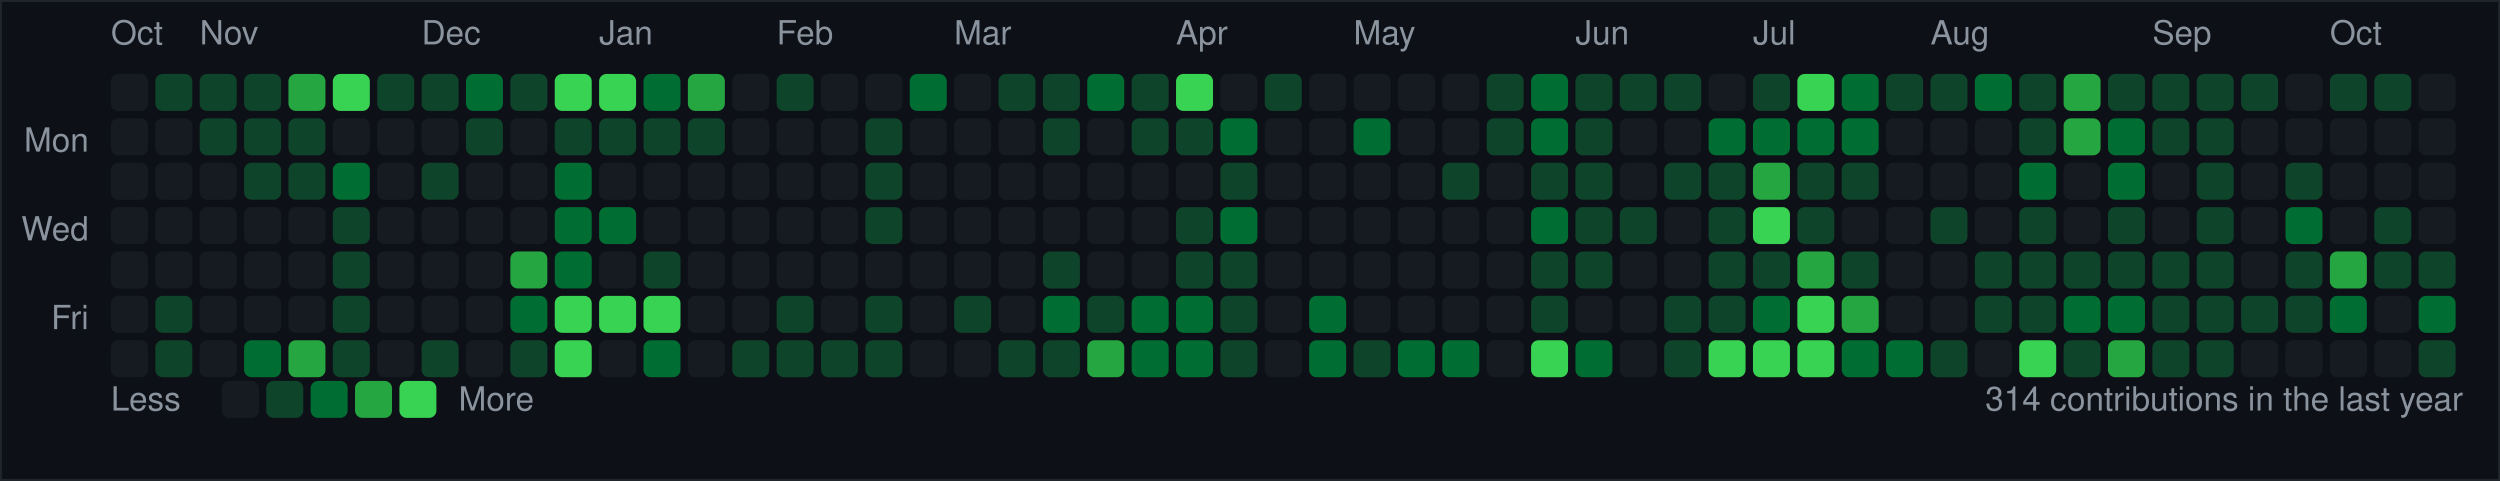
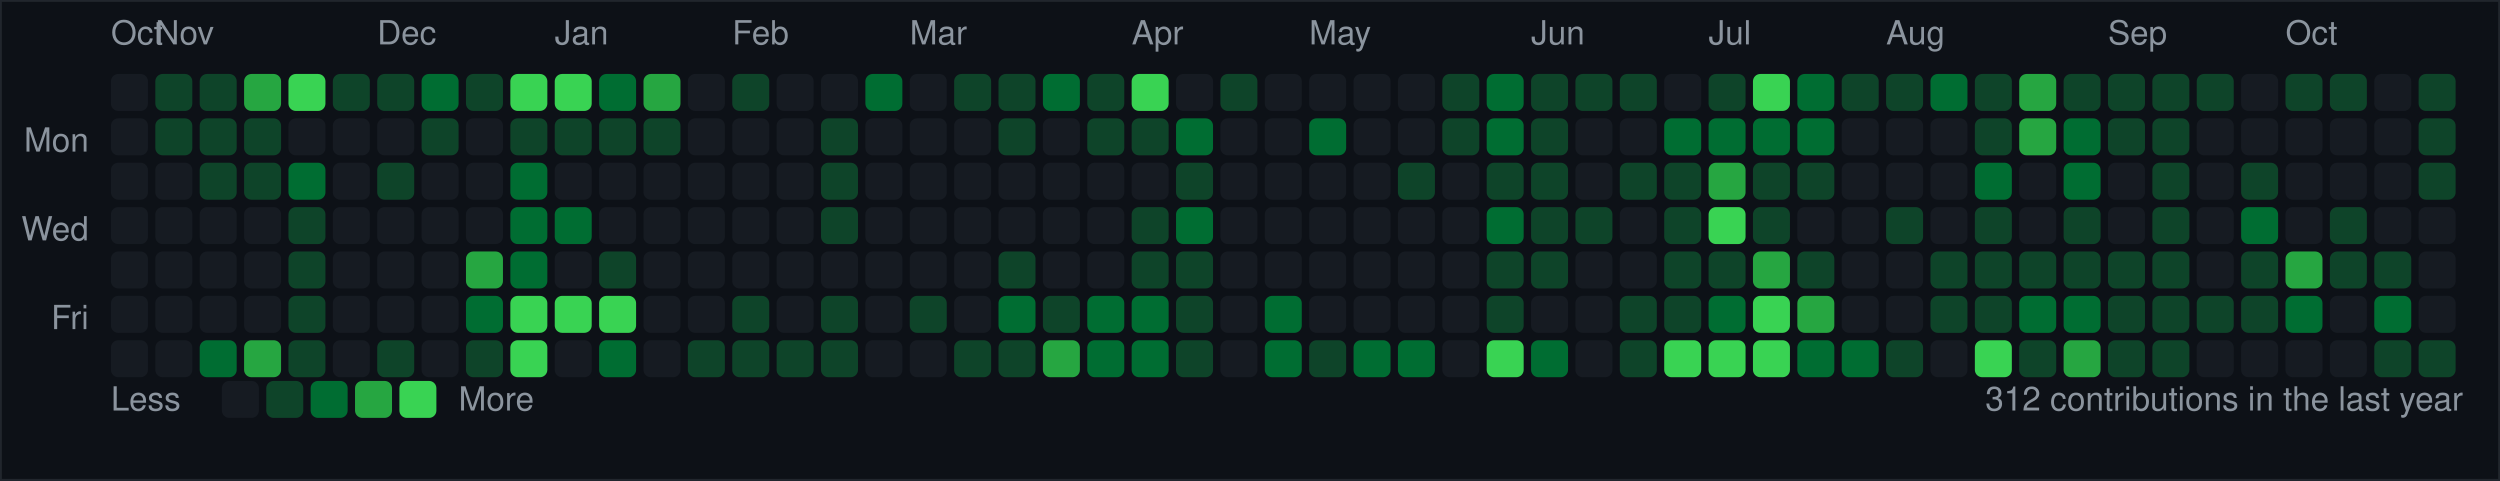
<svg xmlns="http://www.w3.org/2000/svg" width="676" height="130" viewBox="0 0 676 130" role="img" aria-label="cgycorey contribution graph">
  <rect width="676" height="130" fill="#0d1117" />
  <text x="24" y="41" font-size="9" text-anchor="end" fill="#8b949e" font-family="-apple-system,BlinkMacSystemFont,Segoe UI,Helvetica,Arial,sans-serif">Mon</text>
  <text x="24" y="65" font-size="9" text-anchor="end" fill="#8b949e" font-family="-apple-system,BlinkMacSystemFont,Segoe UI,Helvetica,Arial,sans-serif">Wed</text>
  <text x="24" y="89" font-size="9" text-anchor="end" fill="#8b949e" font-family="-apple-system,BlinkMacSystemFont,Segoe UI,Helvetica,Arial,sans-serif">Fri</text>
  <rect x="30" y="20" width="10" height="10" rx="2" fill="#161b22" />
  <rect x="30" y="32" width="10" height="10" rx="2" fill="#161b22" />
  <rect x="30" y="44" width="10" height="10" rx="2" fill="#161b22" />
  <rect x="30" y="56" width="10" height="10" rx="2" fill="#161b22" />
  <rect x="30" y="68" width="10" height="10" rx="2" fill="#161b22" />
  <rect x="30" y="80" width="10" height="10" rx="2" fill="#161b22" />
  <rect x="30" y="92" width="10" height="10" rx="2" fill="#161b22" />
  <rect x="42" y="20" width="10" height="10" rx="2" fill="#0e4429" />
-   <rect x="42" y="32" width="10" height="10" rx="2" fill="#161b22" />
+   <rect x="42" y="32" width="10" height="10" rx="2" fill="#0e4429" />
  <rect x="42" y="44" width="10" height="10" rx="2" fill="#161b22" />
  <rect x="42" y="56" width="10" height="10" rx="2" fill="#161b22" />
  <rect x="42" y="68" width="10" height="10" rx="2" fill="#161b22" />
-   <rect x="42" y="80" width="10" height="10" rx="2" fill="#0e4429" />
-   <rect x="42" y="92" width="10" height="10" rx="2" fill="#0e4429" />
+   <rect x="42" y="80" width="10" height="10" rx="2" fill="#161b22" />
+   <rect x="42" y="92" width="10" height="10" rx="2" fill="#161b22" />
  <rect x="54" y="20" width="10" height="10" rx="2" fill="#0e4429" />
  <rect x="54" y="32" width="10" height="10" rx="2" fill="#0e4429" />
-   <rect x="54" y="44" width="10" height="10" rx="2" fill="#161b22" />
+   <rect x="54" y="44" width="10" height="10" rx="2" fill="#0e4429" />
  <rect x="54" y="56" width="10" height="10" rx="2" fill="#161b22" />
  <rect x="54" y="68" width="10" height="10" rx="2" fill="#161b22" />
  <rect x="54" y="80" width="10" height="10" rx="2" fill="#161b22" />
-   <rect x="54" y="92" width="10" height="10" rx="2" fill="#161b22" />
-   <rect x="66" y="20" width="10" height="10" rx="2" fill="#0e4429" />
+   <rect x="54" y="92" width="10" height="10" rx="2" fill="#006d32" />
+   <rect x="66" y="20" width="10" height="10" rx="2" fill="#26a641" />
  <rect x="66" y="32" width="10" height="10" rx="2" fill="#0e4429" />
  <rect x="66" y="44" width="10" height="10" rx="2" fill="#0e4429" />
  <rect x="66" y="56" width="10" height="10" rx="2" fill="#161b22" />
  <rect x="66" y="68" width="10" height="10" rx="2" fill="#161b22" />
  <rect x="66" y="80" width="10" height="10" rx="2" fill="#161b22" />
-   <rect x="66" y="92" width="10" height="10" rx="2" fill="#006d32" />
-   <rect x="78" y="20" width="10" height="10" rx="2" fill="#26a641" />
-   <rect x="78" y="32" width="10" height="10" rx="2" fill="#0e4429" />
-   <rect x="78" y="44" width="10" height="10" rx="2" fill="#0e4429" />
-   <rect x="78" y="56" width="10" height="10" rx="2" fill="#161b22" />
-   <rect x="78" y="68" width="10" height="10" rx="2" fill="#161b22" />
-   <rect x="78" y="80" width="10" height="10" rx="2" fill="#161b22" />
-   <rect x="78" y="92" width="10" height="10" rx="2" fill="#26a641" />
-   <rect x="90" y="20" width="10" height="10" rx="2" fill="#39d353" />
+   <rect x="66" y="92" width="10" height="10" rx="2" fill="#26a641" />
+   <rect x="78" y="20" width="10" height="10" rx="2" fill="#39d353" />
+   <rect x="78" y="32" width="10" height="10" rx="2" fill="#161b22" />
+   <rect x="78" y="44" width="10" height="10" rx="2" fill="#006d32" />
+   <rect x="78" y="56" width="10" height="10" rx="2" fill="#0e4429" />
+   <rect x="78" y="68" width="10" height="10" rx="2" fill="#0e4429" />
+   <rect x="78" y="80" width="10" height="10" rx="2" fill="#0e4429" />
+   <rect x="78" y="92" width="10" height="10" rx="2" fill="#0e4429" />
+   <rect x="90" y="20" width="10" height="10" rx="2" fill="#0e4429" />
  <rect x="90" y="32" width="10" height="10" rx="2" fill="#161b22" />
-   <rect x="90" y="44" width="10" height="10" rx="2" fill="#006d32" />
-   <rect x="90" y="56" width="10" height="10" rx="2" fill="#0e4429" />
-   <rect x="90" y="68" width="10" height="10" rx="2" fill="#0e4429" />
-   <rect x="90" y="80" width="10" height="10" rx="2" fill="#0e4429" />
-   <rect x="90" y="92" width="10" height="10" rx="2" fill="#0e4429" />
+   <rect x="90" y="44" width="10" height="10" rx="2" fill="#161b22" />
+   <rect x="90" y="56" width="10" height="10" rx="2" fill="#161b22" />
+   <rect x="90" y="68" width="10" height="10" rx="2" fill="#161b22" />
+   <rect x="90" y="80" width="10" height="10" rx="2" fill="#161b22" />
+   <rect x="90" y="92" width="10" height="10" rx="2" fill="#161b22" />
  <rect x="102" y="20" width="10" height="10" rx="2" fill="#0e4429" />
  <rect x="102" y="32" width="10" height="10" rx="2" fill="#161b22" />
-   <rect x="102" y="44" width="10" height="10" rx="2" fill="#161b22" />
+   <rect x="102" y="44" width="10" height="10" rx="2" fill="#0e4429" />
  <rect x="102" y="56" width="10" height="10" rx="2" fill="#161b22" />
  <rect x="102" y="68" width="10" height="10" rx="2" fill="#161b22" />
  <rect x="102" y="80" width="10" height="10" rx="2" fill="#161b22" />
-   <rect x="102" y="92" width="10" height="10" rx="2" fill="#161b22" />
-   <rect x="114" y="20" width="10" height="10" rx="2" fill="#0e4429" />
-   <rect x="114" y="32" width="10" height="10" rx="2" fill="#161b22" />
-   <rect x="114" y="44" width="10" height="10" rx="2" fill="#0e4429" />
+   <rect x="102" y="92" width="10" height="10" rx="2" fill="#0e4429" />
+   <rect x="114" y="20" width="10" height="10" rx="2" fill="#006d32" />
+   <rect x="114" y="32" width="10" height="10" rx="2" fill="#0e4429" />
+   <rect x="114" y="44" width="10" height="10" rx="2" fill="#161b22" />
  <rect x="114" y="56" width="10" height="10" rx="2" fill="#161b22" />
  <rect x="114" y="68" width="10" height="10" rx="2" fill="#161b22" />
  <rect x="114" y="80" width="10" height="10" rx="2" fill="#161b22" />
-   <rect x="114" y="92" width="10" height="10" rx="2" fill="#0e4429" />
-   <rect x="126" y="20" width="10" height="10" rx="2" fill="#006d32" />
-   <rect x="126" y="32" width="10" height="10" rx="2" fill="#0e4429" />
+   <rect x="114" y="92" width="10" height="10" rx="2" fill="#161b22" />
+   <rect x="126" y="20" width="10" height="10" rx="2" fill="#0e4429" />
+   <rect x="126" y="32" width="10" height="10" rx="2" fill="#161b22" />
  <rect x="126" y="44" width="10" height="10" rx="2" fill="#161b22" />
  <rect x="126" y="56" width="10" height="10" rx="2" fill="#161b22" />
-   <rect x="126" y="68" width="10" height="10" rx="2" fill="#161b22" />
-   <rect x="126" y="80" width="10" height="10" rx="2" fill="#161b22" />
-   <rect x="126" y="92" width="10" height="10" rx="2" fill="#161b22" />
-   <rect x="138" y="20" width="10" height="10" rx="2" fill="#0e4429" />
-   <rect x="138" y="32" width="10" height="10" rx="2" fill="#161b22" />
-   <rect x="138" y="44" width="10" height="10" rx="2" fill="#161b22" />
-   <rect x="138" y="56" width="10" height="10" rx="2" fill="#161b22" />
-   <rect x="138" y="68" width="10" height="10" rx="2" fill="#26a641" />
-   <rect x="138" y="80" width="10" height="10" rx="2" fill="#006d32" />
-   <rect x="138" y="92" width="10" height="10" rx="2" fill="#0e4429" />
+   <rect x="126" y="68" width="10" height="10" rx="2" fill="#26a641" />
+   <rect x="126" y="80" width="10" height="10" rx="2" fill="#006d32" />
+   <rect x="126" y="92" width="10" height="10" rx="2" fill="#0e4429" />
+   <rect x="138" y="20" width="10" height="10" rx="2" fill="#39d353" />
+   <rect x="138" y="32" width="10" height="10" rx="2" fill="#0e4429" />
+   <rect x="138" y="44" width="10" height="10" rx="2" fill="#006d32" />
+   <rect x="138" y="56" width="10" height="10" rx="2" fill="#006d32" />
+   <rect x="138" y="68" width="10" height="10" rx="2" fill="#006d32" />
+   <rect x="138" y="80" width="10" height="10" rx="2" fill="#39d353" />
+   <rect x="138" y="92" width="10" height="10" rx="2" fill="#39d353" />
  <rect x="150" y="20" width="10" height="10" rx="2" fill="#39d353" />
  <rect x="150" y="32" width="10" height="10" rx="2" fill="#0e4429" />
-   <rect x="150" y="44" width="10" height="10" rx="2" fill="#006d32" />
+   <rect x="150" y="44" width="10" height="10" rx="2" fill="#161b22" />
  <rect x="150" y="56" width="10" height="10" rx="2" fill="#006d32" />
-   <rect x="150" y="68" width="10" height="10" rx="2" fill="#006d32" />
+   <rect x="150" y="68" width="10" height="10" rx="2" fill="#161b22" />
  <rect x="150" y="80" width="10" height="10" rx="2" fill="#39d353" />
-   <rect x="150" y="92" width="10" height="10" rx="2" fill="#39d353" />
-   <rect x="162" y="20" width="10" height="10" rx="2" fill="#39d353" />
+   <rect x="150" y="92" width="10" height="10" rx="2" fill="#161b22" />
+   <rect x="162" y="20" width="10" height="10" rx="2" fill="#006d32" />
  <rect x="162" y="32" width="10" height="10" rx="2" fill="#0e4429" />
  <rect x="162" y="44" width="10" height="10" rx="2" fill="#161b22" />
-   <rect x="162" y="56" width="10" height="10" rx="2" fill="#006d32" />
-   <rect x="162" y="68" width="10" height="10" rx="2" fill="#161b22" />
+   <rect x="162" y="56" width="10" height="10" rx="2" fill="#161b22" />
+   <rect x="162" y="68" width="10" height="10" rx="2" fill="#0e4429" />
  <rect x="162" y="80" width="10" height="10" rx="2" fill="#39d353" />
-   <rect x="162" y="92" width="10" height="10" rx="2" fill="#161b22" />
-   <rect x="174" y="20" width="10" height="10" rx="2" fill="#006d32" />
+   <rect x="162" y="92" width="10" height="10" rx="2" fill="#006d32" />
+   <rect x="174" y="20" width="10" height="10" rx="2" fill="#26a641" />
  <rect x="174" y="32" width="10" height="10" rx="2" fill="#0e4429" />
  <rect x="174" y="44" width="10" height="10" rx="2" fill="#161b22" />
  <rect x="174" y="56" width="10" height="10" rx="2" fill="#161b22" />
-   <rect x="174" y="68" width="10" height="10" rx="2" fill="#0e4429" />
-   <rect x="174" y="80" width="10" height="10" rx="2" fill="#39d353" />
-   <rect x="174" y="92" width="10" height="10" rx="2" fill="#006d32" />
-   <rect x="186" y="20" width="10" height="10" rx="2" fill="#26a641" />
-   <rect x="186" y="32" width="10" height="10" rx="2" fill="#0e4429" />
+   <rect x="174" y="68" width="10" height="10" rx="2" fill="#161b22" />
+   <rect x="174" y="80" width="10" height="10" rx="2" fill="#161b22" />
+   <rect x="174" y="92" width="10" height="10" rx="2" fill="#161b22" />
+   <rect x="186" y="20" width="10" height="10" rx="2" fill="#161b22" />
+   <rect x="186" y="32" width="10" height="10" rx="2" fill="#161b22" />
  <rect x="186" y="44" width="10" height="10" rx="2" fill="#161b22" />
  <rect x="186" y="56" width="10" height="10" rx="2" fill="#161b22" />
  <rect x="186" y="68" width="10" height="10" rx="2" fill="#161b22" />
  <rect x="186" y="80" width="10" height="10" rx="2" fill="#161b22" />
-   <rect x="186" y="92" width="10" height="10" rx="2" fill="#161b22" />
-   <rect x="198" y="20" width="10" height="10" rx="2" fill="#161b22" />
+   <rect x="186" y="92" width="10" height="10" rx="2" fill="#0e4429" />
+   <rect x="198" y="20" width="10" height="10" rx="2" fill="#0e4429" />
  <rect x="198" y="32" width="10" height="10" rx="2" fill="#161b22" />
  <rect x="198" y="44" width="10" height="10" rx="2" fill="#161b22" />
  <rect x="198" y="56" width="10" height="10" rx="2" fill="#161b22" />
  <rect x="198" y="68" width="10" height="10" rx="2" fill="#161b22" />
-   <rect x="198" y="80" width="10" height="10" rx="2" fill="#161b22" />
+   <rect x="198" y="80" width="10" height="10" rx="2" fill="#0e4429" />
  <rect x="198" y="92" width="10" height="10" rx="2" fill="#0e4429" />
-   <rect x="210" y="20" width="10" height="10" rx="2" fill="#0e4429" />
+   <rect x="210" y="20" width="10" height="10" rx="2" fill="#161b22" />
  <rect x="210" y="32" width="10" height="10" rx="2" fill="#161b22" />
  <rect x="210" y="44" width="10" height="10" rx="2" fill="#161b22" />
  <rect x="210" y="56" width="10" height="10" rx="2" fill="#161b22" />
  <rect x="210" y="68" width="10" height="10" rx="2" fill="#161b22" />
-   <rect x="210" y="80" width="10" height="10" rx="2" fill="#0e4429" />
+   <rect x="210" y="80" width="10" height="10" rx="2" fill="#161b22" />
  <rect x="210" y="92" width="10" height="10" rx="2" fill="#0e4429" />
  <rect x="222" y="20" width="10" height="10" rx="2" fill="#161b22" />
-   <rect x="222" y="32" width="10" height="10" rx="2" fill="#161b22" />
-   <rect x="222" y="44" width="10" height="10" rx="2" fill="#161b22" />
-   <rect x="222" y="56" width="10" height="10" rx="2" fill="#161b22" />
+   <rect x="222" y="32" width="10" height="10" rx="2" fill="#0e4429" />
+   <rect x="222" y="44" width="10" height="10" rx="2" fill="#0e4429" />
+   <rect x="222" y="56" width="10" height="10" rx="2" fill="#0e4429" />
  <rect x="222" y="68" width="10" height="10" rx="2" fill="#161b22" />
-   <rect x="222" y="80" width="10" height="10" rx="2" fill="#161b22" />
+   <rect x="222" y="80" width="10" height="10" rx="2" fill="#0e4429" />
  <rect x="222" y="92" width="10" height="10" rx="2" fill="#0e4429" />
-   <rect x="234" y="20" width="10" height="10" rx="2" fill="#161b22" />
-   <rect x="234" y="32" width="10" height="10" rx="2" fill="#0e4429" />
-   <rect x="234" y="44" width="10" height="10" rx="2" fill="#0e4429" />
-   <rect x="234" y="56" width="10" height="10" rx="2" fill="#0e4429" />
+   <rect x="234" y="20" width="10" height="10" rx="2" fill="#006d32" />
+   <rect x="234" y="32" width="10" height="10" rx="2" fill="#161b22" />
+   <rect x="234" y="44" width="10" height="10" rx="2" fill="#161b22" />
+   <rect x="234" y="56" width="10" height="10" rx="2" fill="#161b22" />
  <rect x="234" y="68" width="10" height="10" rx="2" fill="#161b22" />
-   <rect x="234" y="80" width="10" height="10" rx="2" fill="#0e4429" />
-   <rect x="234" y="92" width="10" height="10" rx="2" fill="#0e4429" />
-   <rect x="246" y="20" width="10" height="10" rx="2" fill="#006d32" />
+   <rect x="234" y="80" width="10" height="10" rx="2" fill="#161b22" />
+   <rect x="234" y="92" width="10" height="10" rx="2" fill="#161b22" />
+   <rect x="246" y="20" width="10" height="10" rx="2" fill="#161b22" />
  <rect x="246" y="32" width="10" height="10" rx="2" fill="#161b22" />
  <rect x="246" y="44" width="10" height="10" rx="2" fill="#161b22" />
  <rect x="246" y="56" width="10" height="10" rx="2" fill="#161b22" />
  <rect x="246" y="68" width="10" height="10" rx="2" fill="#161b22" />
-   <rect x="246" y="80" width="10" height="10" rx="2" fill="#161b22" />
+   <rect x="246" y="80" width="10" height="10" rx="2" fill="#0e4429" />
  <rect x="246" y="92" width="10" height="10" rx="2" fill="#161b22" />
-   <rect x="258" y="20" width="10" height="10" rx="2" fill="#161b22" />
+   <rect x="258" y="20" width="10" height="10" rx="2" fill="#0e4429" />
  <rect x="258" y="32" width="10" height="10" rx="2" fill="#161b22" />
  <rect x="258" y="44" width="10" height="10" rx="2" fill="#161b22" />
  <rect x="258" y="56" width="10" height="10" rx="2" fill="#161b22" />
  <rect x="258" y="68" width="10" height="10" rx="2" fill="#161b22" />
-   <rect x="258" y="80" width="10" height="10" rx="2" fill="#0e4429" />
-   <rect x="258" y="92" width="10" height="10" rx="2" fill="#161b22" />
+   <rect x="258" y="80" width="10" height="10" rx="2" fill="#161b22" />
+   <rect x="258" y="92" width="10" height="10" rx="2" fill="#0e4429" />
  <rect x="270" y="20" width="10" height="10" rx="2" fill="#0e4429" />
-   <rect x="270" y="32" width="10" height="10" rx="2" fill="#161b22" />
+   <rect x="270" y="32" width="10" height="10" rx="2" fill="#0e4429" />
  <rect x="270" y="44" width="10" height="10" rx="2" fill="#161b22" />
  <rect x="270" y="56" width="10" height="10" rx="2" fill="#161b22" />
-   <rect x="270" y="68" width="10" height="10" rx="2" fill="#161b22" />
-   <rect x="270" y="80" width="10" height="10" rx="2" fill="#161b22" />
+   <rect x="270" y="68" width="10" height="10" rx="2" fill="#0e4429" />
+   <rect x="270" y="80" width="10" height="10" rx="2" fill="#006d32" />
  <rect x="270" y="92" width="10" height="10" rx="2" fill="#0e4429" />
-   <rect x="282" y="20" width="10" height="10" rx="2" fill="#0e4429" />
-   <rect x="282" y="32" width="10" height="10" rx="2" fill="#0e4429" />
+   <rect x="282" y="20" width="10" height="10" rx="2" fill="#006d32" />
+   <rect x="282" y="32" width="10" height="10" rx="2" fill="#161b22" />
  <rect x="282" y="44" width="10" height="10" rx="2" fill="#161b22" />
  <rect x="282" y="56" width="10" height="10" rx="2" fill="#161b22" />
-   <rect x="282" y="68" width="10" height="10" rx="2" fill="#0e4429" />
-   <rect x="282" y="80" width="10" height="10" rx="2" fill="#006d32" />
-   <rect x="282" y="92" width="10" height="10" rx="2" fill="#0e4429" />
-   <rect x="294" y="20" width="10" height="10" rx="2" fill="#006d32" />
-   <rect x="294" y="32" width="10" height="10" rx="2" fill="#161b22" />
+   <rect x="282" y="68" width="10" height="10" rx="2" fill="#161b22" />
+   <rect x="282" y="80" width="10" height="10" rx="2" fill="#0e4429" />
+   <rect x="282" y="92" width="10" height="10" rx="2" fill="#26a641" />
+   <rect x="294" y="20" width="10" height="10" rx="2" fill="#0e4429" />
+   <rect x="294" y="32" width="10" height="10" rx="2" fill="#0e4429" />
  <rect x="294" y="44" width="10" height="10" rx="2" fill="#161b22" />
  <rect x="294" y="56" width="10" height="10" rx="2" fill="#161b22" />
  <rect x="294" y="68" width="10" height="10" rx="2" fill="#161b22" />
-   <rect x="294" y="80" width="10" height="10" rx="2" fill="#0e4429" />
-   <rect x="294" y="92" width="10" height="10" rx="2" fill="#26a641" />
-   <rect x="306" y="20" width="10" height="10" rx="2" fill="#0e4429" />
+   <rect x="294" y="80" width="10" height="10" rx="2" fill="#006d32" />
+   <rect x="294" y="92" width="10" height="10" rx="2" fill="#006d32" />
+   <rect x="306" y="20" width="10" height="10" rx="2" fill="#39d353" />
  <rect x="306" y="32" width="10" height="10" rx="2" fill="#0e4429" />
  <rect x="306" y="44" width="10" height="10" rx="2" fill="#161b22" />
-   <rect x="306" y="56" width="10" height="10" rx="2" fill="#161b22" />
-   <rect x="306" y="68" width="10" height="10" rx="2" fill="#161b22" />
+   <rect x="306" y="56" width="10" height="10" rx="2" fill="#0e4429" />
+   <rect x="306" y="68" width="10" height="10" rx="2" fill="#0e4429" />
  <rect x="306" y="80" width="10" height="10" rx="2" fill="#006d32" />
  <rect x="306" y="92" width="10" height="10" rx="2" fill="#006d32" />
-   <rect x="318" y="20" width="10" height="10" rx="2" fill="#39d353" />
-   <rect x="318" y="32" width="10" height="10" rx="2" fill="#0e4429" />
-   <rect x="318" y="44" width="10" height="10" rx="2" fill="#161b22" />
-   <rect x="318" y="56" width="10" height="10" rx="2" fill="#0e4429" />
+   <rect x="318" y="20" width="10" height="10" rx="2" fill="#161b22" />
+   <rect x="318" y="32" width="10" height="10" rx="2" fill="#006d32" />
+   <rect x="318" y="44" width="10" height="10" rx="2" fill="#0e4429" />
+   <rect x="318" y="56" width="10" height="10" rx="2" fill="#006d32" />
  <rect x="318" y="68" width="10" height="10" rx="2" fill="#0e4429" />
-   <rect x="318" y="80" width="10" height="10" rx="2" fill="#006d32" />
-   <rect x="318" y="92" width="10" height="10" rx="2" fill="#006d32" />
-   <rect x="330" y="20" width="10" height="10" rx="2" fill="#161b22" />
-   <rect x="330" y="32" width="10" height="10" rx="2" fill="#006d32" />
-   <rect x="330" y="44" width="10" height="10" rx="2" fill="#0e4429" />
-   <rect x="330" y="56" width="10" height="10" rx="2" fill="#006d32" />
-   <rect x="330" y="68" width="10" height="10" rx="2" fill="#0e4429" />
-   <rect x="330" y="80" width="10" height="10" rx="2" fill="#0e4429" />
-   <rect x="330" y="92" width="10" height="10" rx="2" fill="#0e4429" />
-   <rect x="342" y="20" width="10" height="10" rx="2" fill="#0e4429" />
+   <rect x="318" y="80" width="10" height="10" rx="2" fill="#0e4429" />
+   <rect x="318" y="92" width="10" height="10" rx="2" fill="#0e4429" />
+   <rect x="330" y="20" width="10" height="10" rx="2" fill="#0e4429" />
+   <rect x="330" y="32" width="10" height="10" rx="2" fill="#161b22" />
+   <rect x="330" y="44" width="10" height="10" rx="2" fill="#161b22" />
+   <rect x="330" y="56" width="10" height="10" rx="2" fill="#161b22" />
+   <rect x="330" y="68" width="10" height="10" rx="2" fill="#161b22" />
+   <rect x="330" y="80" width="10" height="10" rx="2" fill="#161b22" />
+   <rect x="330" y="92" width="10" height="10" rx="2" fill="#161b22" />
+   <rect x="342" y="20" width="10" height="10" rx="2" fill="#161b22" />
  <rect x="342" y="32" width="10" height="10" rx="2" fill="#161b22" />
  <rect x="342" y="44" width="10" height="10" rx="2" fill="#161b22" />
  <rect x="342" y="56" width="10" height="10" rx="2" fill="#161b22" />
  <rect x="342" y="68" width="10" height="10" rx="2" fill="#161b22" />
-   <rect x="342" y="80" width="10" height="10" rx="2" fill="#161b22" />
-   <rect x="342" y="92" width="10" height="10" rx="2" fill="#161b22" />
+   <rect x="342" y="80" width="10" height="10" rx="2" fill="#006d32" />
+   <rect x="342" y="92" width="10" height="10" rx="2" fill="#006d32" />
  <rect x="354" y="20" width="10" height="10" rx="2" fill="#161b22" />
-   <rect x="354" y="32" width="10" height="10" rx="2" fill="#161b22" />
+   <rect x="354" y="32" width="10" height="10" rx="2" fill="#006d32" />
  <rect x="354" y="44" width="10" height="10" rx="2" fill="#161b22" />
  <rect x="354" y="56" width="10" height="10" rx="2" fill="#161b22" />
  <rect x="354" y="68" width="10" height="10" rx="2" fill="#161b22" />
-   <rect x="354" y="80" width="10" height="10" rx="2" fill="#006d32" />
-   <rect x="354" y="92" width="10" height="10" rx="2" fill="#006d32" />
+   <rect x="354" y="80" width="10" height="10" rx="2" fill="#161b22" />
+   <rect x="354" y="92" width="10" height="10" rx="2" fill="#0e4429" />
  <rect x="366" y="20" width="10" height="10" rx="2" fill="#161b22" />
-   <rect x="366" y="32" width="10" height="10" rx="2" fill="#006d32" />
+   <rect x="366" y="32" width="10" height="10" rx="2" fill="#161b22" />
  <rect x="366" y="44" width="10" height="10" rx="2" fill="#161b22" />
  <rect x="366" y="56" width="10" height="10" rx="2" fill="#161b22" />
  <rect x="366" y="68" width="10" height="10" rx="2" fill="#161b22" />
  <rect x="366" y="80" width="10" height="10" rx="2" fill="#161b22" />
-   <rect x="366" y="92" width="10" height="10" rx="2" fill="#0e4429" />
+   <rect x="366" y="92" width="10" height="10" rx="2" fill="#006d32" />
  <rect x="378" y="20" width="10" height="10" rx="2" fill="#161b22" />
  <rect x="378" y="32" width="10" height="10" rx="2" fill="#161b22" />
-   <rect x="378" y="44" width="10" height="10" rx="2" fill="#161b22" />
+   <rect x="378" y="44" width="10" height="10" rx="2" fill="#0e4429" />
  <rect x="378" y="56" width="10" height="10" rx="2" fill="#161b22" />
  <rect x="378" y="68" width="10" height="10" rx="2" fill="#161b22" />
  <rect x="378" y="80" width="10" height="10" rx="2" fill="#161b22" />
  <rect x="378" y="92" width="10" height="10" rx="2" fill="#006d32" />
-   <rect x="390" y="20" width="10" height="10" rx="2" fill="#161b22" />
-   <rect x="390" y="32" width="10" height="10" rx="2" fill="#161b22" />
-   <rect x="390" y="44" width="10" height="10" rx="2" fill="#0e4429" />
+   <rect x="390" y="20" width="10" height="10" rx="2" fill="#0e4429" />
+   <rect x="390" y="32" width="10" height="10" rx="2" fill="#0e4429" />
+   <rect x="390" y="44" width="10" height="10" rx="2" fill="#161b22" />
  <rect x="390" y="56" width="10" height="10" rx="2" fill="#161b22" />
  <rect x="390" y="68" width="10" height="10" rx="2" fill="#161b22" />
  <rect x="390" y="80" width="10" height="10" rx="2" fill="#161b22" />
-   <rect x="390" y="92" width="10" height="10" rx="2" fill="#006d32" />
-   <rect x="402" y="20" width="10" height="10" rx="2" fill="#0e4429" />
-   <rect x="402" y="32" width="10" height="10" rx="2" fill="#0e4429" />
-   <rect x="402" y="44" width="10" height="10" rx="2" fill="#161b22" />
-   <rect x="402" y="56" width="10" height="10" rx="2" fill="#161b22" />
-   <rect x="402" y="68" width="10" height="10" rx="2" fill="#161b22" />
-   <rect x="402" y="80" width="10" height="10" rx="2" fill="#161b22" />
-   <rect x="402" y="92" width="10" height="10" rx="2" fill="#161b22" />
-   <rect x="414" y="20" width="10" height="10" rx="2" fill="#006d32" />
-   <rect x="414" y="32" width="10" height="10" rx="2" fill="#006d32" />
+   <rect x="390" y="92" width="10" height="10" rx="2" fill="#161b22" />
+   <rect x="402" y="20" width="10" height="10" rx="2" fill="#006d32" />
+   <rect x="402" y="32" width="10" height="10" rx="2" fill="#006d32" />
+   <rect x="402" y="44" width="10" height="10" rx="2" fill="#0e4429" />
+   <rect x="402" y="56" width="10" height="10" rx="2" fill="#006d32" />
+   <rect x="402" y="68" width="10" height="10" rx="2" fill="#0e4429" />
+   <rect x="402" y="80" width="10" height="10" rx="2" fill="#0e4429" />
+   <rect x="402" y="92" width="10" height="10" rx="2" fill="#39d353" />
+   <rect x="414" y="20" width="10" height="10" rx="2" fill="#0e4429" />
+   <rect x="414" y="32" width="10" height="10" rx="2" fill="#0e4429" />
  <rect x="414" y="44" width="10" height="10" rx="2" fill="#0e4429" />
-   <rect x="414" y="56" width="10" height="10" rx="2" fill="#006d32" />
+   <rect x="414" y="56" width="10" height="10" rx="2" fill="#0e4429" />
  <rect x="414" y="68" width="10" height="10" rx="2" fill="#0e4429" />
-   <rect x="414" y="80" width="10" height="10" rx="2" fill="#0e4429" />
-   <rect x="414" y="92" width="10" height="10" rx="2" fill="#39d353" />
+   <rect x="414" y="80" width="10" height="10" rx="2" fill="#161b22" />
+   <rect x="414" y="92" width="10" height="10" rx="2" fill="#006d32" />
  <rect x="426" y="20" width="10" height="10" rx="2" fill="#0e4429" />
-   <rect x="426" y="32" width="10" height="10" rx="2" fill="#0e4429" />
-   <rect x="426" y="44" width="10" height="10" rx="2" fill="#0e4429" />
+   <rect x="426" y="32" width="10" height="10" rx="2" fill="#161b22" />
+   <rect x="426" y="44" width="10" height="10" rx="2" fill="#161b22" />
  <rect x="426" y="56" width="10" height="10" rx="2" fill="#0e4429" />
-   <rect x="426" y="68" width="10" height="10" rx="2" fill="#0e4429" />
+   <rect x="426" y="68" width="10" height="10" rx="2" fill="#161b22" />
  <rect x="426" y="80" width="10" height="10" rx="2" fill="#161b22" />
-   <rect x="426" y="92" width="10" height="10" rx="2" fill="#006d32" />
+   <rect x="426" y="92" width="10" height="10" rx="2" fill="#161b22" />
  <rect x="438" y="20" width="10" height="10" rx="2" fill="#0e4429" />
  <rect x="438" y="32" width="10" height="10" rx="2" fill="#161b22" />
-   <rect x="438" y="44" width="10" height="10" rx="2" fill="#161b22" />
-   <rect x="438" y="56" width="10" height="10" rx="2" fill="#0e4429" />
+   <rect x="438" y="44" width="10" height="10" rx="2" fill="#0e4429" />
+   <rect x="438" y="56" width="10" height="10" rx="2" fill="#161b22" />
  <rect x="438" y="68" width="10" height="10" rx="2" fill="#161b22" />
-   <rect x="438" y="80" width="10" height="10" rx="2" fill="#161b22" />
-   <rect x="438" y="92" width="10" height="10" rx="2" fill="#161b22" />
-   <rect x="450" y="20" width="10" height="10" rx="2" fill="#0e4429" />
-   <rect x="450" y="32" width="10" height="10" rx="2" fill="#161b22" />
+   <rect x="438" y="80" width="10" height="10" rx="2" fill="#0e4429" />
+   <rect x="438" y="92" width="10" height="10" rx="2" fill="#0e4429" />
+   <rect x="450" y="20" width="10" height="10" rx="2" fill="#161b22" />
+   <rect x="450" y="32" width="10" height="10" rx="2" fill="#006d32" />
  <rect x="450" y="44" width="10" height="10" rx="2" fill="#0e4429" />
-   <rect x="450" y="56" width="10" height="10" rx="2" fill="#161b22" />
-   <rect x="450" y="68" width="10" height="10" rx="2" fill="#161b22" />
+   <rect x="450" y="56" width="10" height="10" rx="2" fill="#0e4429" />
+   <rect x="450" y="68" width="10" height="10" rx="2" fill="#0e4429" />
  <rect x="450" y="80" width="10" height="10" rx="2" fill="#0e4429" />
-   <rect x="450" y="92" width="10" height="10" rx="2" fill="#0e4429" />
-   <rect x="462" y="20" width="10" height="10" rx="2" fill="#161b22" />
+   <rect x="450" y="92" width="10" height="10" rx="2" fill="#39d353" />
+   <rect x="462" y="20" width="10" height="10" rx="2" fill="#0e4429" />
  <rect x="462" y="32" width="10" height="10" rx="2" fill="#006d32" />
-   <rect x="462" y="44" width="10" height="10" rx="2" fill="#0e4429" />
-   <rect x="462" y="56" width="10" height="10" rx="2" fill="#0e4429" />
+   <rect x="462" y="44" width="10" height="10" rx="2" fill="#26a641" />
+   <rect x="462" y="56" width="10" height="10" rx="2" fill="#39d353" />
  <rect x="462" y="68" width="10" height="10" rx="2" fill="#0e4429" />
-   <rect x="462" y="80" width="10" height="10" rx="2" fill="#0e4429" />
+   <rect x="462" y="80" width="10" height="10" rx="2" fill="#006d32" />
  <rect x="462" y="92" width="10" height="10" rx="2" fill="#39d353" />
-   <rect x="474" y="20" width="10" height="10" rx="2" fill="#0e4429" />
+   <rect x="474" y="20" width="10" height="10" rx="2" fill="#39d353" />
  <rect x="474" y="32" width="10" height="10" rx="2" fill="#006d32" />
-   <rect x="474" y="44" width="10" height="10" rx="2" fill="#26a641" />
-   <rect x="474" y="56" width="10" height="10" rx="2" fill="#39d353" />
-   <rect x="474" y="68" width="10" height="10" rx="2" fill="#0e4429" />
-   <rect x="474" y="80" width="10" height="10" rx="2" fill="#006d32" />
+   <rect x="474" y="44" width="10" height="10" rx="2" fill="#0e4429" />
+   <rect x="474" y="56" width="10" height="10" rx="2" fill="#0e4429" />
+   <rect x="474" y="68" width="10" height="10" rx="2" fill="#26a641" />
+   <rect x="474" y="80" width="10" height="10" rx="2" fill="#39d353" />
  <rect x="474" y="92" width="10" height="10" rx="2" fill="#39d353" />
-   <rect x="486" y="20" width="10" height="10" rx="2" fill="#39d353" />
+   <rect x="486" y="20" width="10" height="10" rx="2" fill="#006d32" />
  <rect x="486" y="32" width="10" height="10" rx="2" fill="#006d32" />
  <rect x="486" y="44" width="10" height="10" rx="2" fill="#0e4429" />
-   <rect x="486" y="56" width="10" height="10" rx="2" fill="#0e4429" />
-   <rect x="486" y="68" width="10" height="10" rx="2" fill="#26a641" />
-   <rect x="486" y="80" width="10" height="10" rx="2" fill="#39d353" />
-   <rect x="486" y="92" width="10" height="10" rx="2" fill="#39d353" />
-   <rect x="498" y="20" width="10" height="10" rx="2" fill="#006d32" />
-   <rect x="498" y="32" width="10" height="10" rx="2" fill="#006d32" />
-   <rect x="498" y="44" width="10" height="10" rx="2" fill="#0e4429" />
+   <rect x="486" y="56" width="10" height="10" rx="2" fill="#161b22" />
+   <rect x="486" y="68" width="10" height="10" rx="2" fill="#0e4429" />
+   <rect x="486" y="80" width="10" height="10" rx="2" fill="#26a641" />
+   <rect x="486" y="92" width="10" height="10" rx="2" fill="#006d32" />
+   <rect x="498" y="20" width="10" height="10" rx="2" fill="#0e4429" />
+   <rect x="498" y="32" width="10" height="10" rx="2" fill="#161b22" />
+   <rect x="498" y="44" width="10" height="10" rx="2" fill="#161b22" />
  <rect x="498" y="56" width="10" height="10" rx="2" fill="#161b22" />
-   <rect x="498" y="68" width="10" height="10" rx="2" fill="#0e4429" />
-   <rect x="498" y="80" width="10" height="10" rx="2" fill="#26a641" />
+   <rect x="498" y="68" width="10" height="10" rx="2" fill="#161b22" />
+   <rect x="498" y="80" width="10" height="10" rx="2" fill="#161b22" />
  <rect x="498" y="92" width="10" height="10" rx="2" fill="#006d32" />
  <rect x="510" y="20" width="10" height="10" rx="2" fill="#0e4429" />
  <rect x="510" y="32" width="10" height="10" rx="2" fill="#161b22" />
  <rect x="510" y="44" width="10" height="10" rx="2" fill="#161b22" />
-   <rect x="510" y="56" width="10" height="10" rx="2" fill="#161b22" />
+   <rect x="510" y="56" width="10" height="10" rx="2" fill="#0e4429" />
  <rect x="510" y="68" width="10" height="10" rx="2" fill="#161b22" />
  <rect x="510" y="80" width="10" height="10" rx="2" fill="#161b22" />
-   <rect x="510" y="92" width="10" height="10" rx="2" fill="#006d32" />
-   <rect x="522" y="20" width="10" height="10" rx="2" fill="#0e4429" />
+   <rect x="510" y="92" width="10" height="10" rx="2" fill="#0e4429" />
+   <rect x="522" y="20" width="10" height="10" rx="2" fill="#006d32" />
  <rect x="522" y="32" width="10" height="10" rx="2" fill="#161b22" />
  <rect x="522" y="44" width="10" height="10" rx="2" fill="#161b22" />
-   <rect x="522" y="56" width="10" height="10" rx="2" fill="#0e4429" />
-   <rect x="522" y="68" width="10" height="10" rx="2" fill="#161b22" />
-   <rect x="522" y="80" width="10" height="10" rx="2" fill="#161b22" />
-   <rect x="522" y="92" width="10" height="10" rx="2" fill="#0e4429" />
-   <rect x="534" y="20" width="10" height="10" rx="2" fill="#006d32" />
-   <rect x="534" y="32" width="10" height="10" rx="2" fill="#161b22" />
-   <rect x="534" y="44" width="10" height="10" rx="2" fill="#161b22" />
-   <rect x="534" y="56" width="10" height="10" rx="2" fill="#161b22" />
+   <rect x="522" y="56" width="10" height="10" rx="2" fill="#161b22" />
+   <rect x="522" y="68" width="10" height="10" rx="2" fill="#0e4429" />
+   <rect x="522" y="80" width="10" height="10" rx="2" fill="#0e4429" />
+   <rect x="522" y="92" width="10" height="10" rx="2" fill="#161b22" />
+   <rect x="534" y="20" width="10" height="10" rx="2" fill="#0e4429" />
+   <rect x="534" y="32" width="10" height="10" rx="2" fill="#0e4429" />
+   <rect x="534" y="44" width="10" height="10" rx="2" fill="#006d32" />
+   <rect x="534" y="56" width="10" height="10" rx="2" fill="#0e4429" />
  <rect x="534" y="68" width="10" height="10" rx="2" fill="#0e4429" />
  <rect x="534" y="80" width="10" height="10" rx="2" fill="#0e4429" />
-   <rect x="534" y="92" width="10" height="10" rx="2" fill="#161b22" />
-   <rect x="546" y="20" width="10" height="10" rx="2" fill="#0e4429" />
-   <rect x="546" y="32" width="10" height="10" rx="2" fill="#0e4429" />
-   <rect x="546" y="44" width="10" height="10" rx="2" fill="#006d32" />
-   <rect x="546" y="56" width="10" height="10" rx="2" fill="#0e4429" />
+   <rect x="534" y="92" width="10" height="10" rx="2" fill="#39d353" />
+   <rect x="546" y="20" width="10" height="10" rx="2" fill="#26a641" />
+   <rect x="546" y="32" width="10" height="10" rx="2" fill="#26a641" />
+   <rect x="546" y="44" width="10" height="10" rx="2" fill="#161b22" />
+   <rect x="546" y="56" width="10" height="10" rx="2" fill="#161b22" />
  <rect x="546" y="68" width="10" height="10" rx="2" fill="#0e4429" />
-   <rect x="546" y="80" width="10" height="10" rx="2" fill="#0e4429" />
-   <rect x="546" y="92" width="10" height="10" rx="2" fill="#39d353" />
-   <rect x="558" y="20" width="10" height="10" rx="2" fill="#26a641" />
-   <rect x="558" y="32" width="10" height="10" rx="2" fill="#26a641" />
-   <rect x="558" y="44" width="10" height="10" rx="2" fill="#161b22" />
-   <rect x="558" y="56" width="10" height="10" rx="2" fill="#161b22" />
+   <rect x="546" y="80" width="10" height="10" rx="2" fill="#006d32" />
+   <rect x="546" y="92" width="10" height="10" rx="2" fill="#0e4429" />
+   <rect x="558" y="20" width="10" height="10" rx="2" fill="#0e4429" />
+   <rect x="558" y="32" width="10" height="10" rx="2" fill="#006d32" />
+   <rect x="558" y="44" width="10" height="10" rx="2" fill="#006d32" />
+   <rect x="558" y="56" width="10" height="10" rx="2" fill="#0e4429" />
  <rect x="558" y="68" width="10" height="10" rx="2" fill="#0e4429" />
  <rect x="558" y="80" width="10" height="10" rx="2" fill="#006d32" />
-   <rect x="558" y="92" width="10" height="10" rx="2" fill="#0e4429" />
+   <rect x="558" y="92" width="10" height="10" rx="2" fill="#26a641" />
  <rect x="570" y="20" width="10" height="10" rx="2" fill="#0e4429" />
-   <rect x="570" y="32" width="10" height="10" rx="2" fill="#006d32" />
-   <rect x="570" y="44" width="10" height="10" rx="2" fill="#006d32" />
-   <rect x="570" y="56" width="10" height="10" rx="2" fill="#0e4429" />
+   <rect x="570" y="32" width="10" height="10" rx="2" fill="#0e4429" />
+   <rect x="570" y="44" width="10" height="10" rx="2" fill="#161b22" />
+   <rect x="570" y="56" width="10" height="10" rx="2" fill="#161b22" />
  <rect x="570" y="68" width="10" height="10" rx="2" fill="#0e4429" />
-   <rect x="570" y="80" width="10" height="10" rx="2" fill="#006d32" />
-   <rect x="570" y="92" width="10" height="10" rx="2" fill="#26a641" />
+   <rect x="570" y="80" width="10" height="10" rx="2" fill="#0e4429" />
+   <rect x="570" y="92" width="10" height="10" rx="2" fill="#0e4429" />
  <rect x="582" y="20" width="10" height="10" rx="2" fill="#0e4429" />
  <rect x="582" y="32" width="10" height="10" rx="2" fill="#0e4429" />
-   <rect x="582" y="44" width="10" height="10" rx="2" fill="#161b22" />
-   <rect x="582" y="56" width="10" height="10" rx="2" fill="#161b22" />
+   <rect x="582" y="44" width="10" height="10" rx="2" fill="#0e4429" />
+   <rect x="582" y="56" width="10" height="10" rx="2" fill="#0e4429" />
  <rect x="582" y="68" width="10" height="10" rx="2" fill="#0e4429" />
  <rect x="582" y="80" width="10" height="10" rx="2" fill="#0e4429" />
  <rect x="582" y="92" width="10" height="10" rx="2" fill="#0e4429" />
  <rect x="594" y="20" width="10" height="10" rx="2" fill="#0e4429" />
-   <rect x="594" y="32" width="10" height="10" rx="2" fill="#0e4429" />
-   <rect x="594" y="44" width="10" height="10" rx="2" fill="#0e4429" />
-   <rect x="594" y="56" width="10" height="10" rx="2" fill="#0e4429" />
-   <rect x="594" y="68" width="10" height="10" rx="2" fill="#0e4429" />
+   <rect x="594" y="32" width="10" height="10" rx="2" fill="#161b22" />
+   <rect x="594" y="44" width="10" height="10" rx="2" fill="#161b22" />
+   <rect x="594" y="56" width="10" height="10" rx="2" fill="#161b22" />
+   <rect x="594" y="68" width="10" height="10" rx="2" fill="#161b22" />
  <rect x="594" y="80" width="10" height="10" rx="2" fill="#0e4429" />
-   <rect x="594" y="92" width="10" height="10" rx="2" fill="#0e4429" />
-   <rect x="606" y="20" width="10" height="10" rx="2" fill="#0e4429" />
+   <rect x="594" y="92" width="10" height="10" rx="2" fill="#161b22" />
+   <rect x="606" y="20" width="10" height="10" rx="2" fill="#161b22" />
  <rect x="606" y="32" width="10" height="10" rx="2" fill="#161b22" />
-   <rect x="606" y="44" width="10" height="10" rx="2" fill="#161b22" />
-   <rect x="606" y="56" width="10" height="10" rx="2" fill="#161b22" />
-   <rect x="606" y="68" width="10" height="10" rx="2" fill="#161b22" />
+   <rect x="606" y="44" width="10" height="10" rx="2" fill="#0e4429" />
+   <rect x="606" y="56" width="10" height="10" rx="2" fill="#006d32" />
+   <rect x="606" y="68" width="10" height="10" rx="2" fill="#0e4429" />
  <rect x="606" y="80" width="10" height="10" rx="2" fill="#0e4429" />
  <rect x="606" y="92" width="10" height="10" rx="2" fill="#161b22" />
-   <rect x="618" y="20" width="10" height="10" rx="2" fill="#161b22" />
+   <rect x="618" y="20" width="10" height="10" rx="2" fill="#0e4429" />
  <rect x="618" y="32" width="10" height="10" rx="2" fill="#161b22" />
-   <rect x="618" y="44" width="10" height="10" rx="2" fill="#0e4429" />
-   <rect x="618" y="56" width="10" height="10" rx="2" fill="#006d32" />
-   <rect x="618" y="68" width="10" height="10" rx="2" fill="#0e4429" />
-   <rect x="618" y="80" width="10" height="10" rx="2" fill="#0e4429" />
+   <rect x="618" y="44" width="10" height="10" rx="2" fill="#161b22" />
+   <rect x="618" y="56" width="10" height="10" rx="2" fill="#161b22" />
+   <rect x="618" y="68" width="10" height="10" rx="2" fill="#26a641" />
+   <rect x="618" y="80" width="10" height="10" rx="2" fill="#006d32" />
  <rect x="618" y="92" width="10" height="10" rx="2" fill="#161b22" />
  <rect x="630" y="20" width="10" height="10" rx="2" fill="#0e4429" />
  <rect x="630" y="32" width="10" height="10" rx="2" fill="#161b22" />
  <rect x="630" y="44" width="10" height="10" rx="2" fill="#161b22" />
-   <rect x="630" y="56" width="10" height="10" rx="2" fill="#161b22" />
-   <rect x="630" y="68" width="10" height="10" rx="2" fill="#26a641" />
-   <rect x="630" y="80" width="10" height="10" rx="2" fill="#006d32" />
+   <rect x="630" y="56" width="10" height="10" rx="2" fill="#0e4429" />
+   <rect x="630" y="68" width="10" height="10" rx="2" fill="#0e4429" />
+   <rect x="630" y="80" width="10" height="10" rx="2" fill="#161b22" />
  <rect x="630" y="92" width="10" height="10" rx="2" fill="#161b22" />
-   <rect x="642" y="20" width="10" height="10" rx="2" fill="#0e4429" />
+   <rect x="642" y="20" width="10" height="10" rx="2" fill="#161b22" />
  <rect x="642" y="32" width="10" height="10" rx="2" fill="#161b22" />
  <rect x="642" y="44" width="10" height="10" rx="2" fill="#161b22" />
-   <rect x="642" y="56" width="10" height="10" rx="2" fill="#0e4429" />
+   <rect x="642" y="56" width="10" height="10" rx="2" fill="#161b22" />
  <rect x="642" y="68" width="10" height="10" rx="2" fill="#0e4429" />
-   <rect x="642" y="80" width="10" height="10" rx="2" fill="#161b22" />
-   <rect x="642" y="92" width="10" height="10" rx="2" fill="#161b22" />
-   <rect x="654" y="20" width="10" height="10" rx="2" fill="#161b22" />
-   <rect x="654" y="32" width="10" height="10" rx="2" fill="#161b22" />
-   <rect x="654" y="44" width="10" height="10" rx="2" fill="#161b22" />
+   <rect x="642" y="80" width="10" height="10" rx="2" fill="#006d32" />
+   <rect x="642" y="92" width="10" height="10" rx="2" fill="#0e4429" />
+   <rect x="654" y="20" width="10" height="10" rx="2" fill="#0e4429" />
+   <rect x="654" y="32" width="10" height="10" rx="2" fill="#0e4429" />
+   <rect x="654" y="44" width="10" height="10" rx="2" fill="#0e4429" />
  <rect x="654" y="56" width="10" height="10" rx="2" fill="#161b22" />
-   <rect x="654" y="68" width="10" height="10" rx="2" fill="#0e4429" />
-   <rect x="654" y="80" width="10" height="10" rx="2" fill="#006d32" />
+   <rect x="654" y="68" width="10" height="10" rx="2" fill="#161b22" />
+   <rect x="654" y="80" width="10" height="10" rx="2" fill="#161b22" />
  <rect x="654" y="92" width="10" height="10" rx="2" fill="#0e4429" />
  <text x="30" y="111" font-size="9" fill="#8b949e" font-family="-apple-system,BlinkMacSystemFont,Segoe UI,Helvetica,Arial,sans-serif">Less</text>
  <rect x="60" y="103" width="10" height="10" rx="2" fill="#161b22" />
  <rect x="72" y="103" width="10" height="10" rx="2" fill="#0e4429" />
  <rect x="84" y="103" width="10" height="10" rx="2" fill="#006d32" />
  <rect x="96" y="103" width="10" height="10" rx="2" fill="#26a641" />
  <rect x="108" y="103" width="10" height="10" rx="2" fill="#39d353" />
  <text x="124" y="111" font-size="9" fill="#8b949e" font-family="-apple-system,BlinkMacSystemFont,Segoe UI,Helvetica,Arial,sans-serif">More</text>
-   <text x="666" y="111" font-size="9" text-anchor="end" fill="#8b949e" font-family="-apple-system,BlinkMacSystemFont,Segoe UI,Helvetica,Arial,sans-serif">314 contributions in the last year</text>
+   <text x="666" y="111" font-size="9" text-anchor="end" fill="#8b949e" font-family="-apple-system,BlinkMacSystemFont,Segoe UI,Helvetica,Arial,sans-serif">312 contributions in the last year</text>
  <rect width="676" height="130" fill="none" stroke="#21262d" stroke-width="1" />
  <text x="30" y="12" font-size="9" fill="#8b949e" font-family="-apple-system,BlinkMacSystemFont,Segoe UI,Helvetica,Arial,sans-serif">Oct</text>
-   <text x="54" y="12" font-size="9" fill="#8b949e" font-family="-apple-system,BlinkMacSystemFont,Segoe UI,Helvetica,Arial,sans-serif">Nov</text>
-   <text x="114" y="12" font-size="9" fill="#8b949e" font-family="-apple-system,BlinkMacSystemFont,Segoe UI,Helvetica,Arial,sans-serif">Dec</text>
-   <text x="162" y="12" font-size="9" fill="#8b949e" font-family="-apple-system,BlinkMacSystemFont,Segoe UI,Helvetica,Arial,sans-serif">Jan</text>
-   <text x="210" y="12" font-size="9" fill="#8b949e" font-family="-apple-system,BlinkMacSystemFont,Segoe UI,Helvetica,Arial,sans-serif">Feb</text>
-   <text x="258" y="12" font-size="9" fill="#8b949e" font-family="-apple-system,BlinkMacSystemFont,Segoe UI,Helvetica,Arial,sans-serif">Mar</text>
-   <text x="318" y="12" font-size="9" fill="#8b949e" font-family="-apple-system,BlinkMacSystemFont,Segoe UI,Helvetica,Arial,sans-serif">Apr</text>
-   <text x="366" y="12" font-size="9" fill="#8b949e" font-family="-apple-system,BlinkMacSystemFont,Segoe UI,Helvetica,Arial,sans-serif">May</text>
-   <text x="426" y="12" font-size="9" fill="#8b949e" font-family="-apple-system,BlinkMacSystemFont,Segoe UI,Helvetica,Arial,sans-serif">Jun</text>
-   <text x="474" y="12" font-size="9" fill="#8b949e" font-family="-apple-system,BlinkMacSystemFont,Segoe UI,Helvetica,Arial,sans-serif">Jul</text>
-   <text x="522" y="12" font-size="9" fill="#8b949e" font-family="-apple-system,BlinkMacSystemFont,Segoe UI,Helvetica,Arial,sans-serif">Aug</text>
-   <text x="582" y="12" font-size="9" fill="#8b949e" font-family="-apple-system,BlinkMacSystemFont,Segoe UI,Helvetica,Arial,sans-serif">Sep</text>
-   <text x="630" y="12" font-size="9" fill="#8b949e" font-family="-apple-system,BlinkMacSystemFont,Segoe UI,Helvetica,Arial,sans-serif">Oct</text>
+   <text x="42" y="12" font-size="9" fill="#8b949e" font-family="-apple-system,BlinkMacSystemFont,Segoe UI,Helvetica,Arial,sans-serif">Nov</text>
+   <text x="102" y="12" font-size="9" fill="#8b949e" font-family="-apple-system,BlinkMacSystemFont,Segoe UI,Helvetica,Arial,sans-serif">Dec</text>
+   <text x="150" y="12" font-size="9" fill="#8b949e" font-family="-apple-system,BlinkMacSystemFont,Segoe UI,Helvetica,Arial,sans-serif">Jan</text>
+   <text x="198" y="12" font-size="9" fill="#8b949e" font-family="-apple-system,BlinkMacSystemFont,Segoe UI,Helvetica,Arial,sans-serif">Feb</text>
+   <text x="246" y="12" font-size="9" fill="#8b949e" font-family="-apple-system,BlinkMacSystemFont,Segoe UI,Helvetica,Arial,sans-serif">Mar</text>
+   <text x="306" y="12" font-size="9" fill="#8b949e" font-family="-apple-system,BlinkMacSystemFont,Segoe UI,Helvetica,Arial,sans-serif">Apr</text>
+   <text x="354" y="12" font-size="9" fill="#8b949e" font-family="-apple-system,BlinkMacSystemFont,Segoe UI,Helvetica,Arial,sans-serif">May</text>
+   <text x="414" y="12" font-size="9" fill="#8b949e" font-family="-apple-system,BlinkMacSystemFont,Segoe UI,Helvetica,Arial,sans-serif">Jun</text>
+   <text x="462" y="12" font-size="9" fill="#8b949e" font-family="-apple-system,BlinkMacSystemFont,Segoe UI,Helvetica,Arial,sans-serif">Jul</text>
+   <text x="510" y="12" font-size="9" fill="#8b949e" font-family="-apple-system,BlinkMacSystemFont,Segoe UI,Helvetica,Arial,sans-serif">Aug</text>
+   <text x="570" y="12" font-size="9" fill="#8b949e" font-family="-apple-system,BlinkMacSystemFont,Segoe UI,Helvetica,Arial,sans-serif">Sep</text>
+   <text x="618" y="12" font-size="9" fill="#8b949e" font-family="-apple-system,BlinkMacSystemFont,Segoe UI,Helvetica,Arial,sans-serif">Oct</text>
</svg>
